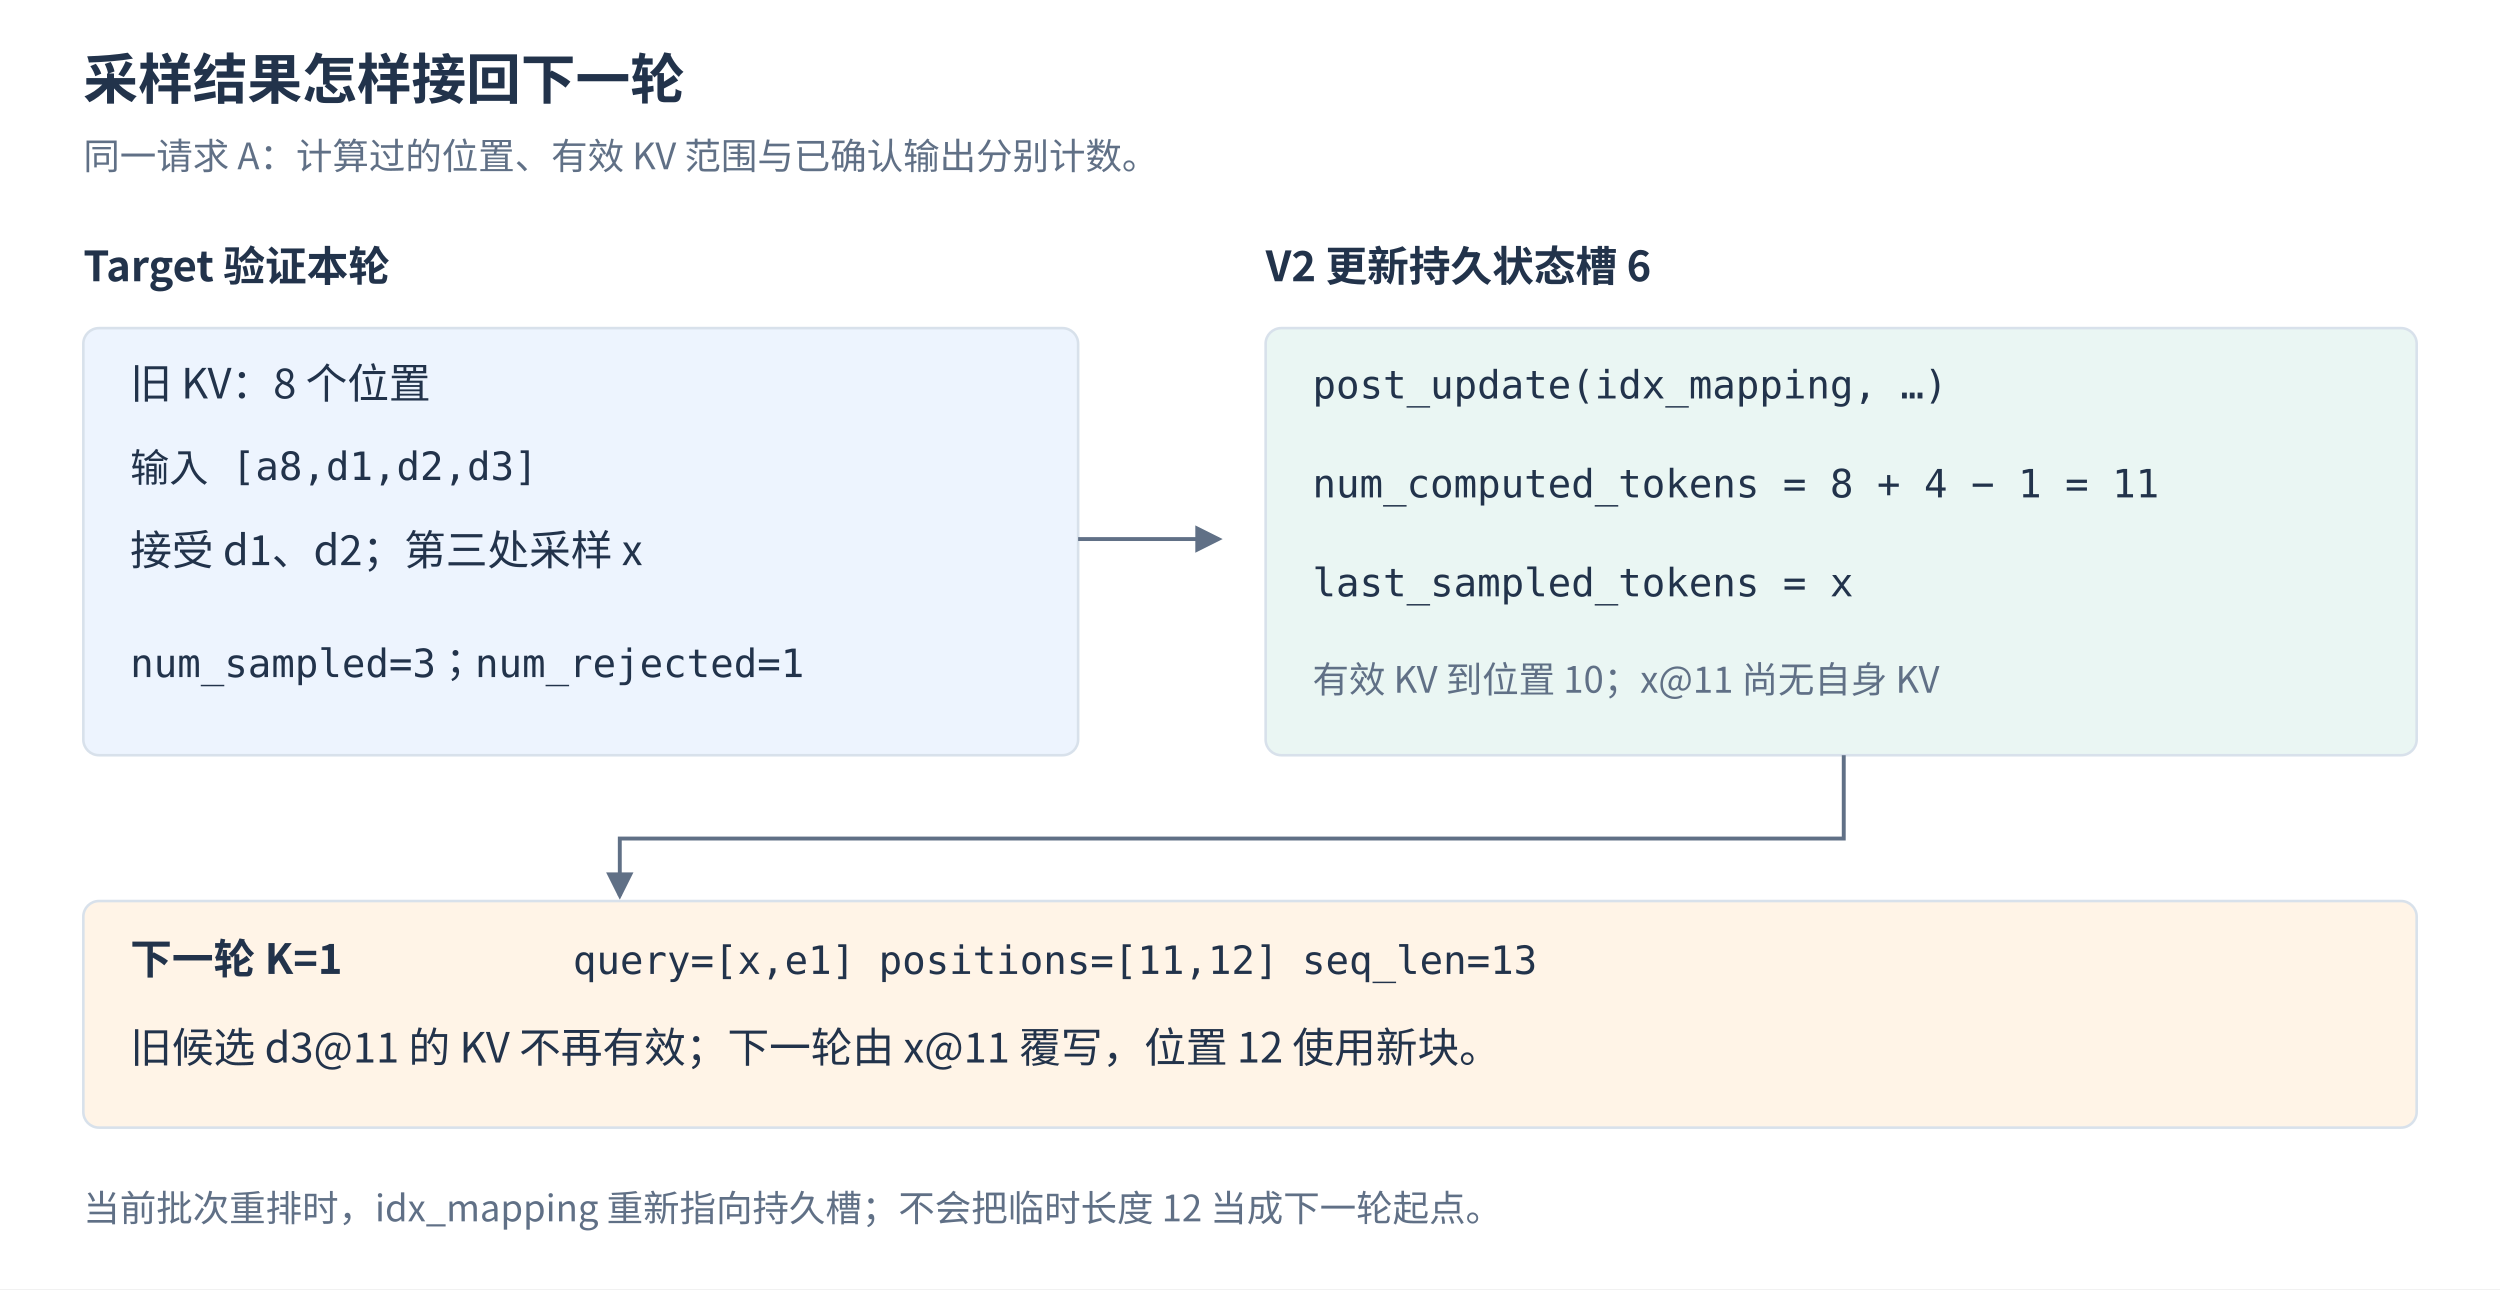
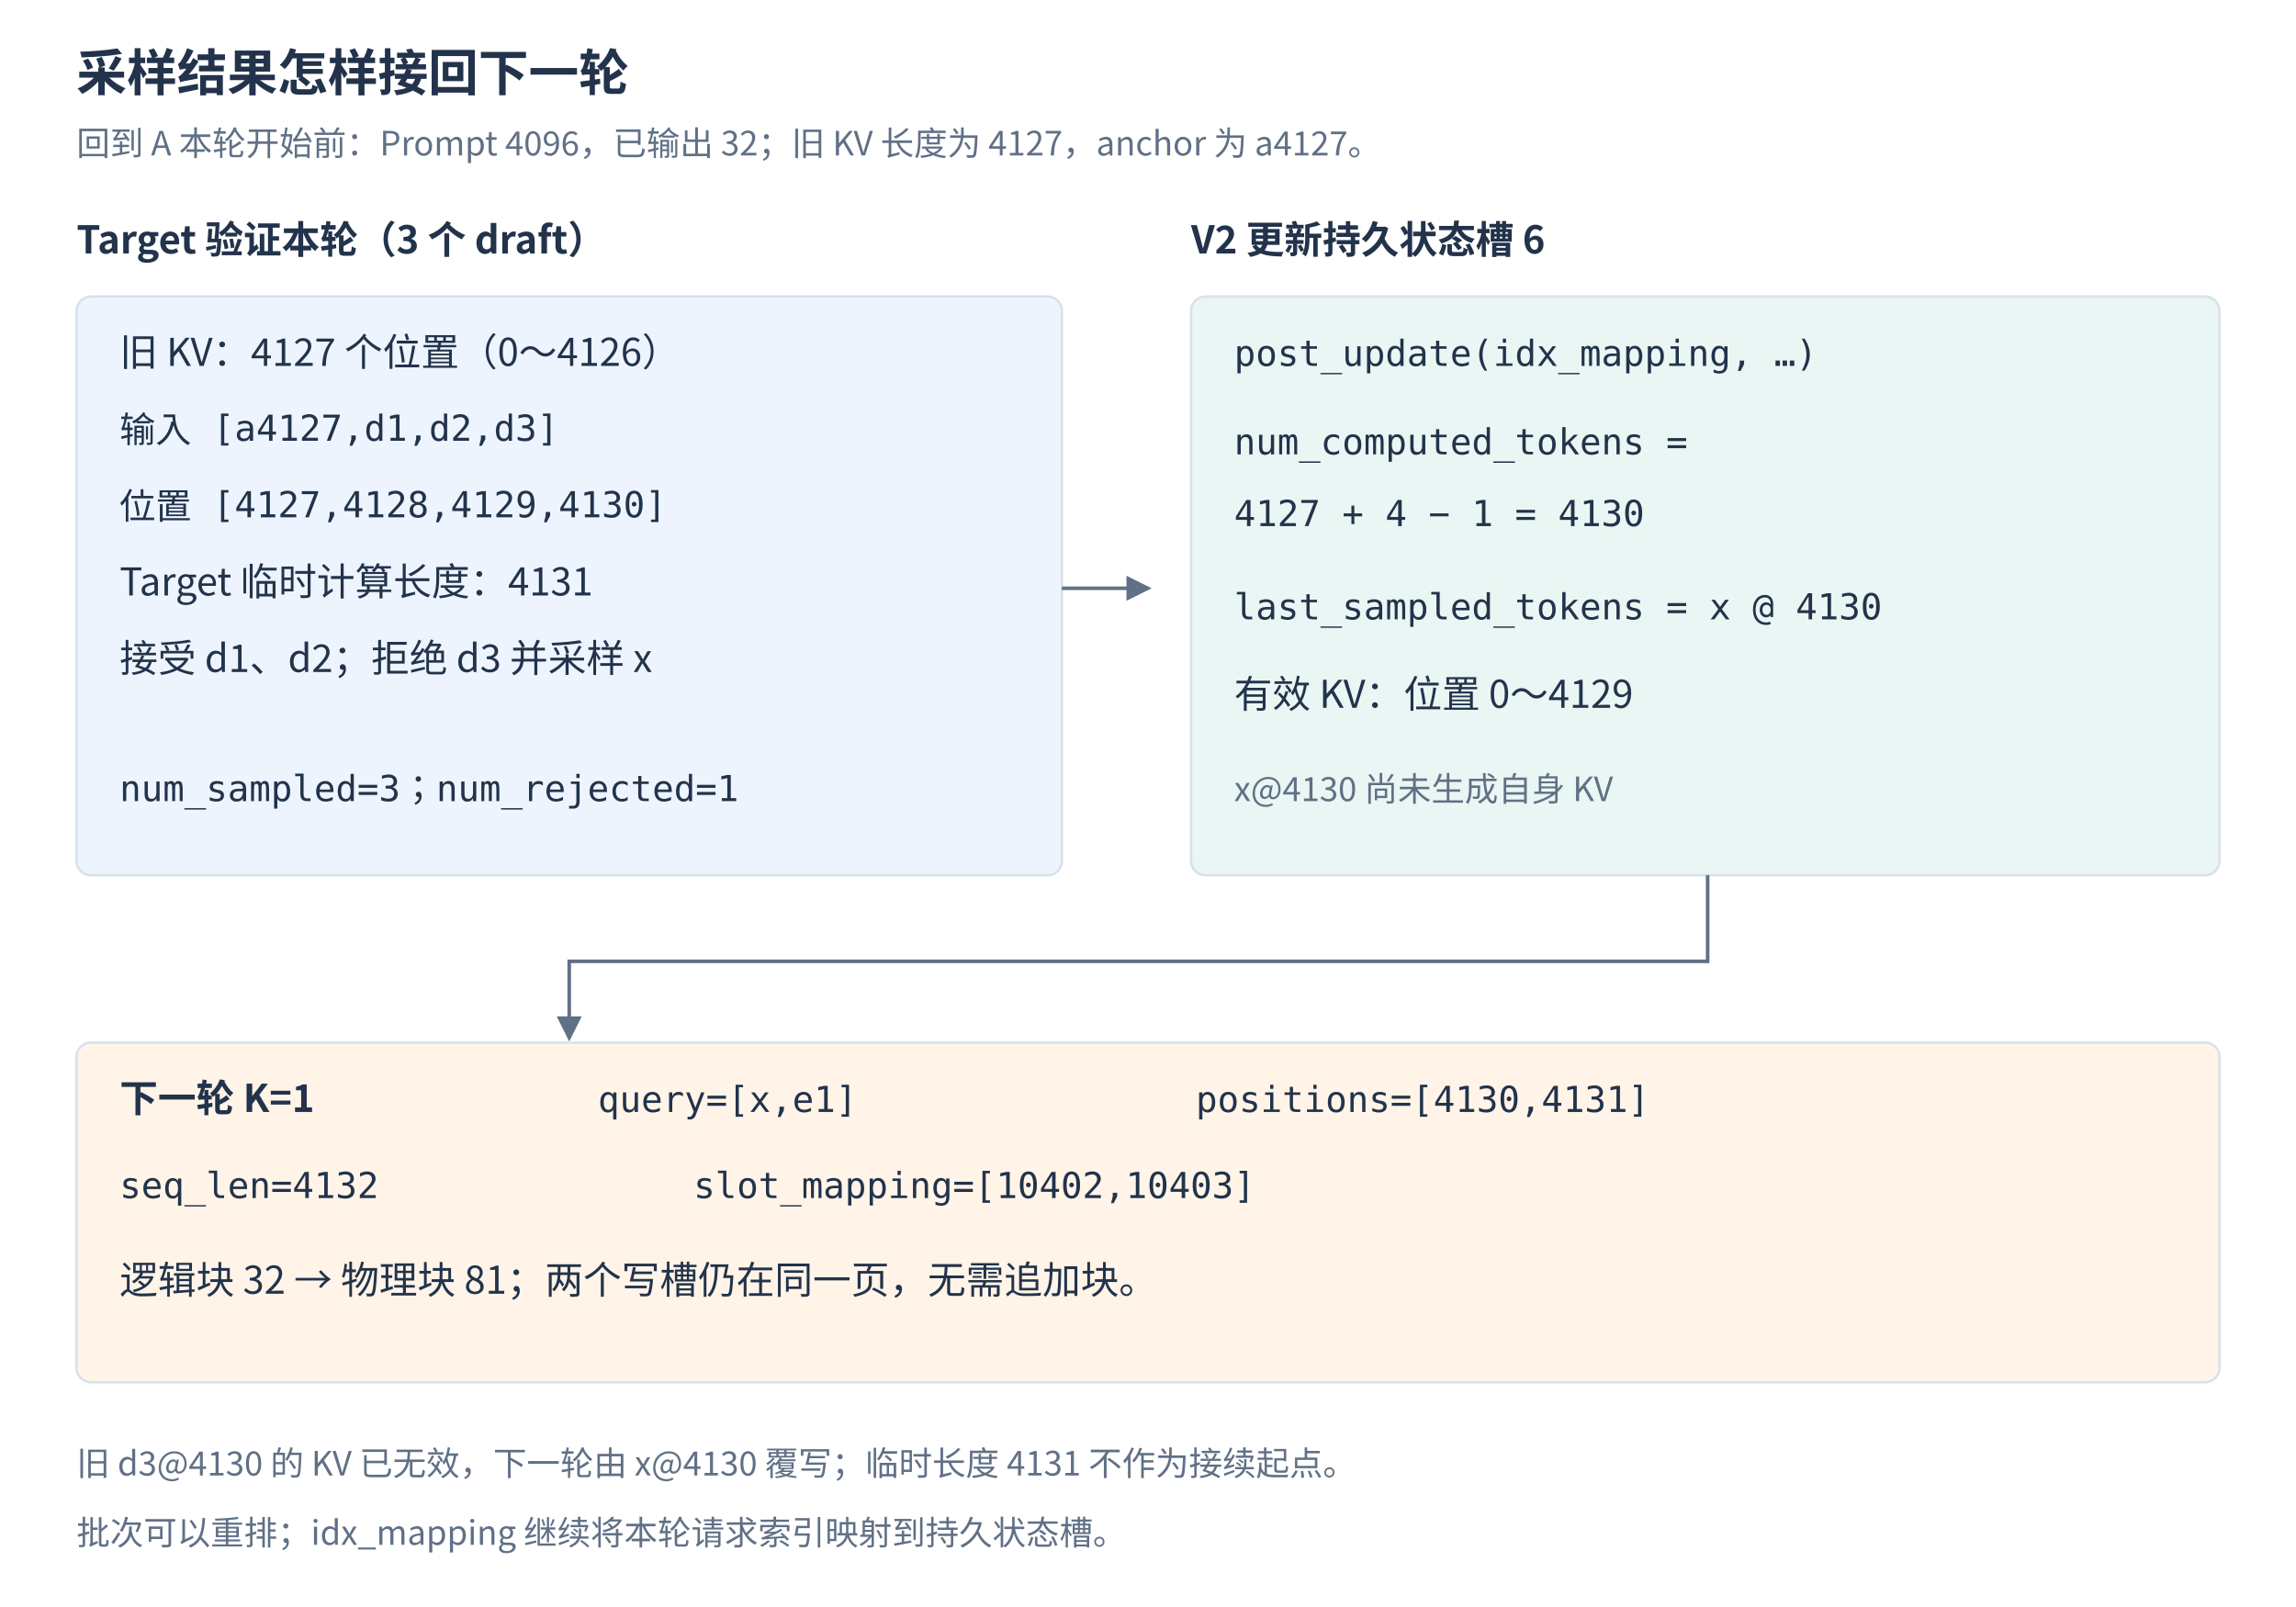
- <svg xmlns="http://www.w3.org/2000/svg" width="960" height="495" viewBox="0 0 960 495" role="img" aria-labelledby="title desc">
+ <svg xmlns="http://www.w3.org/2000/svg" width="960" height="672" viewBox="0 0 960 672" role="img" aria-labelledby="title desc">
  <defs>
    <marker id="arrow" markerWidth="7" markerHeight="7" refX="6" refY="3.5" orient="auto">
      <path d="M0 0 L7 3.5 L0 7" fill="#607086" />
    </marker>
-     <style>text{font-family:"PingFang SC","Microsoft YaHei","Noto Sans CJK SC",sans-serif;fill:#22334b}.title{font-size:21px;font-weight:600}.head{font-size:16px;font-weight:600}.body{font-size:16px}.small{font-size:14px;fill:#607086}.mono{font-family:ui-monospace,"SFMono-Regular",Consolas,"PingFang SC",monospace;font-size:15px}.blue{font-size:16px;fill:#2763b0}.teal{font-size:16px;fill:#157b78}.orange{font-size:16px;fill:#a96524}</style>
+     <style>text{font-family:"PingFang SC","Microsoft YaHei","Noto Sans CJK SC",sans-serif;fill:#22334b}.title{font-size:21px;font-weight:600}.head{font-size:16px;font-weight:600}.body{font-size:16px}.small{font-size:14px;fill:#607086}.mono{font-family:ui-monospace,"SFMono-Regular",Consolas,"PingFang SC",monospace;font-size:15px}</style>
  </defs>
-   <rect width="960" height="495" fill="#fff" />
+   <rect width="960" height="672" fill="#fff" />
  <text x="32" y="38" class="title">采样结果怎样接回下一轮</text>
-   <text x="32" y="65" class="small">同一请求 A：计算过的位置、有效 KV 范围与已确认输出分别计数。</text>
-   <text x="32" y="108" class="head">Target 验证本轮</text>
-   <text x="486" y="108" class="head">V2 更新持久状态槽 6</text>
-   <rect x="32" y="126" width="382" height="164" rx="6" fill="#edf4fe" stroke="#d8e1eb" />
-   <text x="50" y="153" class="body">旧 KV：8 个位置</text>
-   <text x="50" y="185" class="mono">输入 [a8,d1,d2,d3]</text>
-   <text x="50" y="217" class="body">接受 d1、d2；第三处采样 x</text>
-   <text x="50" y="260" class="mono">num_sampled=3；num_rejected=1</text>
-   <path d="M414 207 L468 207" fill="none" stroke="#607086" stroke-width="1.5" marker-end="url(#arrow)" />
-   <rect x="486" y="126" width="442" height="164" rx="6" fill="#eaf6f3" stroke="#d8e1eb" />
-   <text x="504" y="153" class="mono">post_update(idx_mapping, …)</text>
-   <text x="504" y="191" class="mono">num_computed_tokens = 8 + 4 − 1 = 11</text>
-   <text x="504" y="229" class="mono">last_sampled_tokens = x</text>
-   <text x="504" y="266" class="small">有效 KV 到位置 10；x@11 尚无自身 KV</text>
-   <path d="M708 290 V322 H238 V344" fill="none" stroke="#607086" stroke-width="1.5" marker-end="url(#arrow)" />
-   <rect x="32" y="346" width="896" height="87" rx="6" fill="#fff4e7" stroke="#d8e1eb" />
-   <text x="50" y="374" class="head">下一轮 K=1</text>
-   <text x="220" y="374" class="mono">query=[x,e1]    positions=[11,12]    seq_len=13</text>
-   <text x="50" y="408" class="body">旧候选 d3@11 的 KV 不再有效；下一轮由 x@11 覆写，位置 12 使用新块。</text>
-   <text x="32" y="469" class="small">当前批次重排时，idx_mapping 重新指向持久槽；不会把临时长度 12 当成下一轮起点。</text>
+   <text x="32" y="65" class="small">回到 A 本轮开始前：Prompt 4096，已输出 32；旧 KV 长度为 4127，anchor 为 a4127。</text>
+   <text x="32" y="106" class="head">Target 验证本轮（3 个 draft）</text>
+   <text x="498" y="106" class="head">V2 更新持久状态槽 6</text>
+   <rect x="32" y="124" width="412" height="242" rx="6" fill="#edf4fe" stroke="#d8e1eb" />
+   <text x="50" y="153" class="body">旧 KV：4127 个位置（0～4126）</text>
+   <text x="50" y="185" class="mono">输入 [a4127,d1,d2,d3]</text>
+   <text x="50" y="217" class="mono">位置 [4127,4128,4129,4130]</text>
+   <text x="50" y="249" class="body">Target 临时计算长度：4131</text>
+   <text x="50" y="281" class="body">接受 d1、d2；拒绝 d3 并采样 x</text>
+   <text x="50" y="335" class="mono">num_sampled=3；num_rejected=1</text>
+   <path d="M444 246 H480" fill="none" stroke="#607086" stroke-width="1.5" marker-end="url(#arrow)" />
+   <rect x="498" y="124" width="430" height="242" rx="6" fill="#eaf6f3" stroke="#d8e1eb" />
+   <text x="516" y="153" class="mono">post_update(idx_mapping, …)</text>
+   <text x="516" y="190" class="mono">num_computed_tokens =</text>
+   <text x="516" y="220" class="mono">4127 + 4 − 1 = 4130</text>
+   <text x="516" y="259" class="mono">last_sampled_tokens = x @ 4130</text>
+   <text x="516" y="296" class="body">有效 KV：位置 0～4129</text>
+   <text x="516" y="335" class="small">x@4130 尚未生成自身 KV</text>
+   <path d="M714 366 V402 H238 V434" fill="none" stroke="#607086" stroke-width="1.5" marker-end="url(#arrow)" />
+   <rect x="32" y="436" width="896" height="142" rx="6" fill="#fff4e7" stroke="#d8e1eb" />
+   <text x="50" y="465" class="head">下一轮 K=1</text>
+   <text x="250" y="465" class="mono">query=[x,e1]</text>
+   <text x="500" y="465" class="mono">positions=[4130,4131]</text>
+   <text x="50" y="501" class="mono">seq_len=4132</text>
+   <text x="290" y="501" class="mono">slot_mapping=[10402,10403]</text>
+   <text x="50" y="541" class="body">逻辑块 32 → 物理块 81；两个写槽仍在同一页，无需追加块。</text>
+   <text x="32" y="617" class="small">旧 d3@4130 的 KV 已无效，下一轮由 x@4130 覆写；临时长度 4131 不作为接续起点。</text>
+   <text x="32" y="646" class="small">批次可以重排；idx_mapping 继续将本轮请求索引映射到持久状态槽。</text>
</svg>
